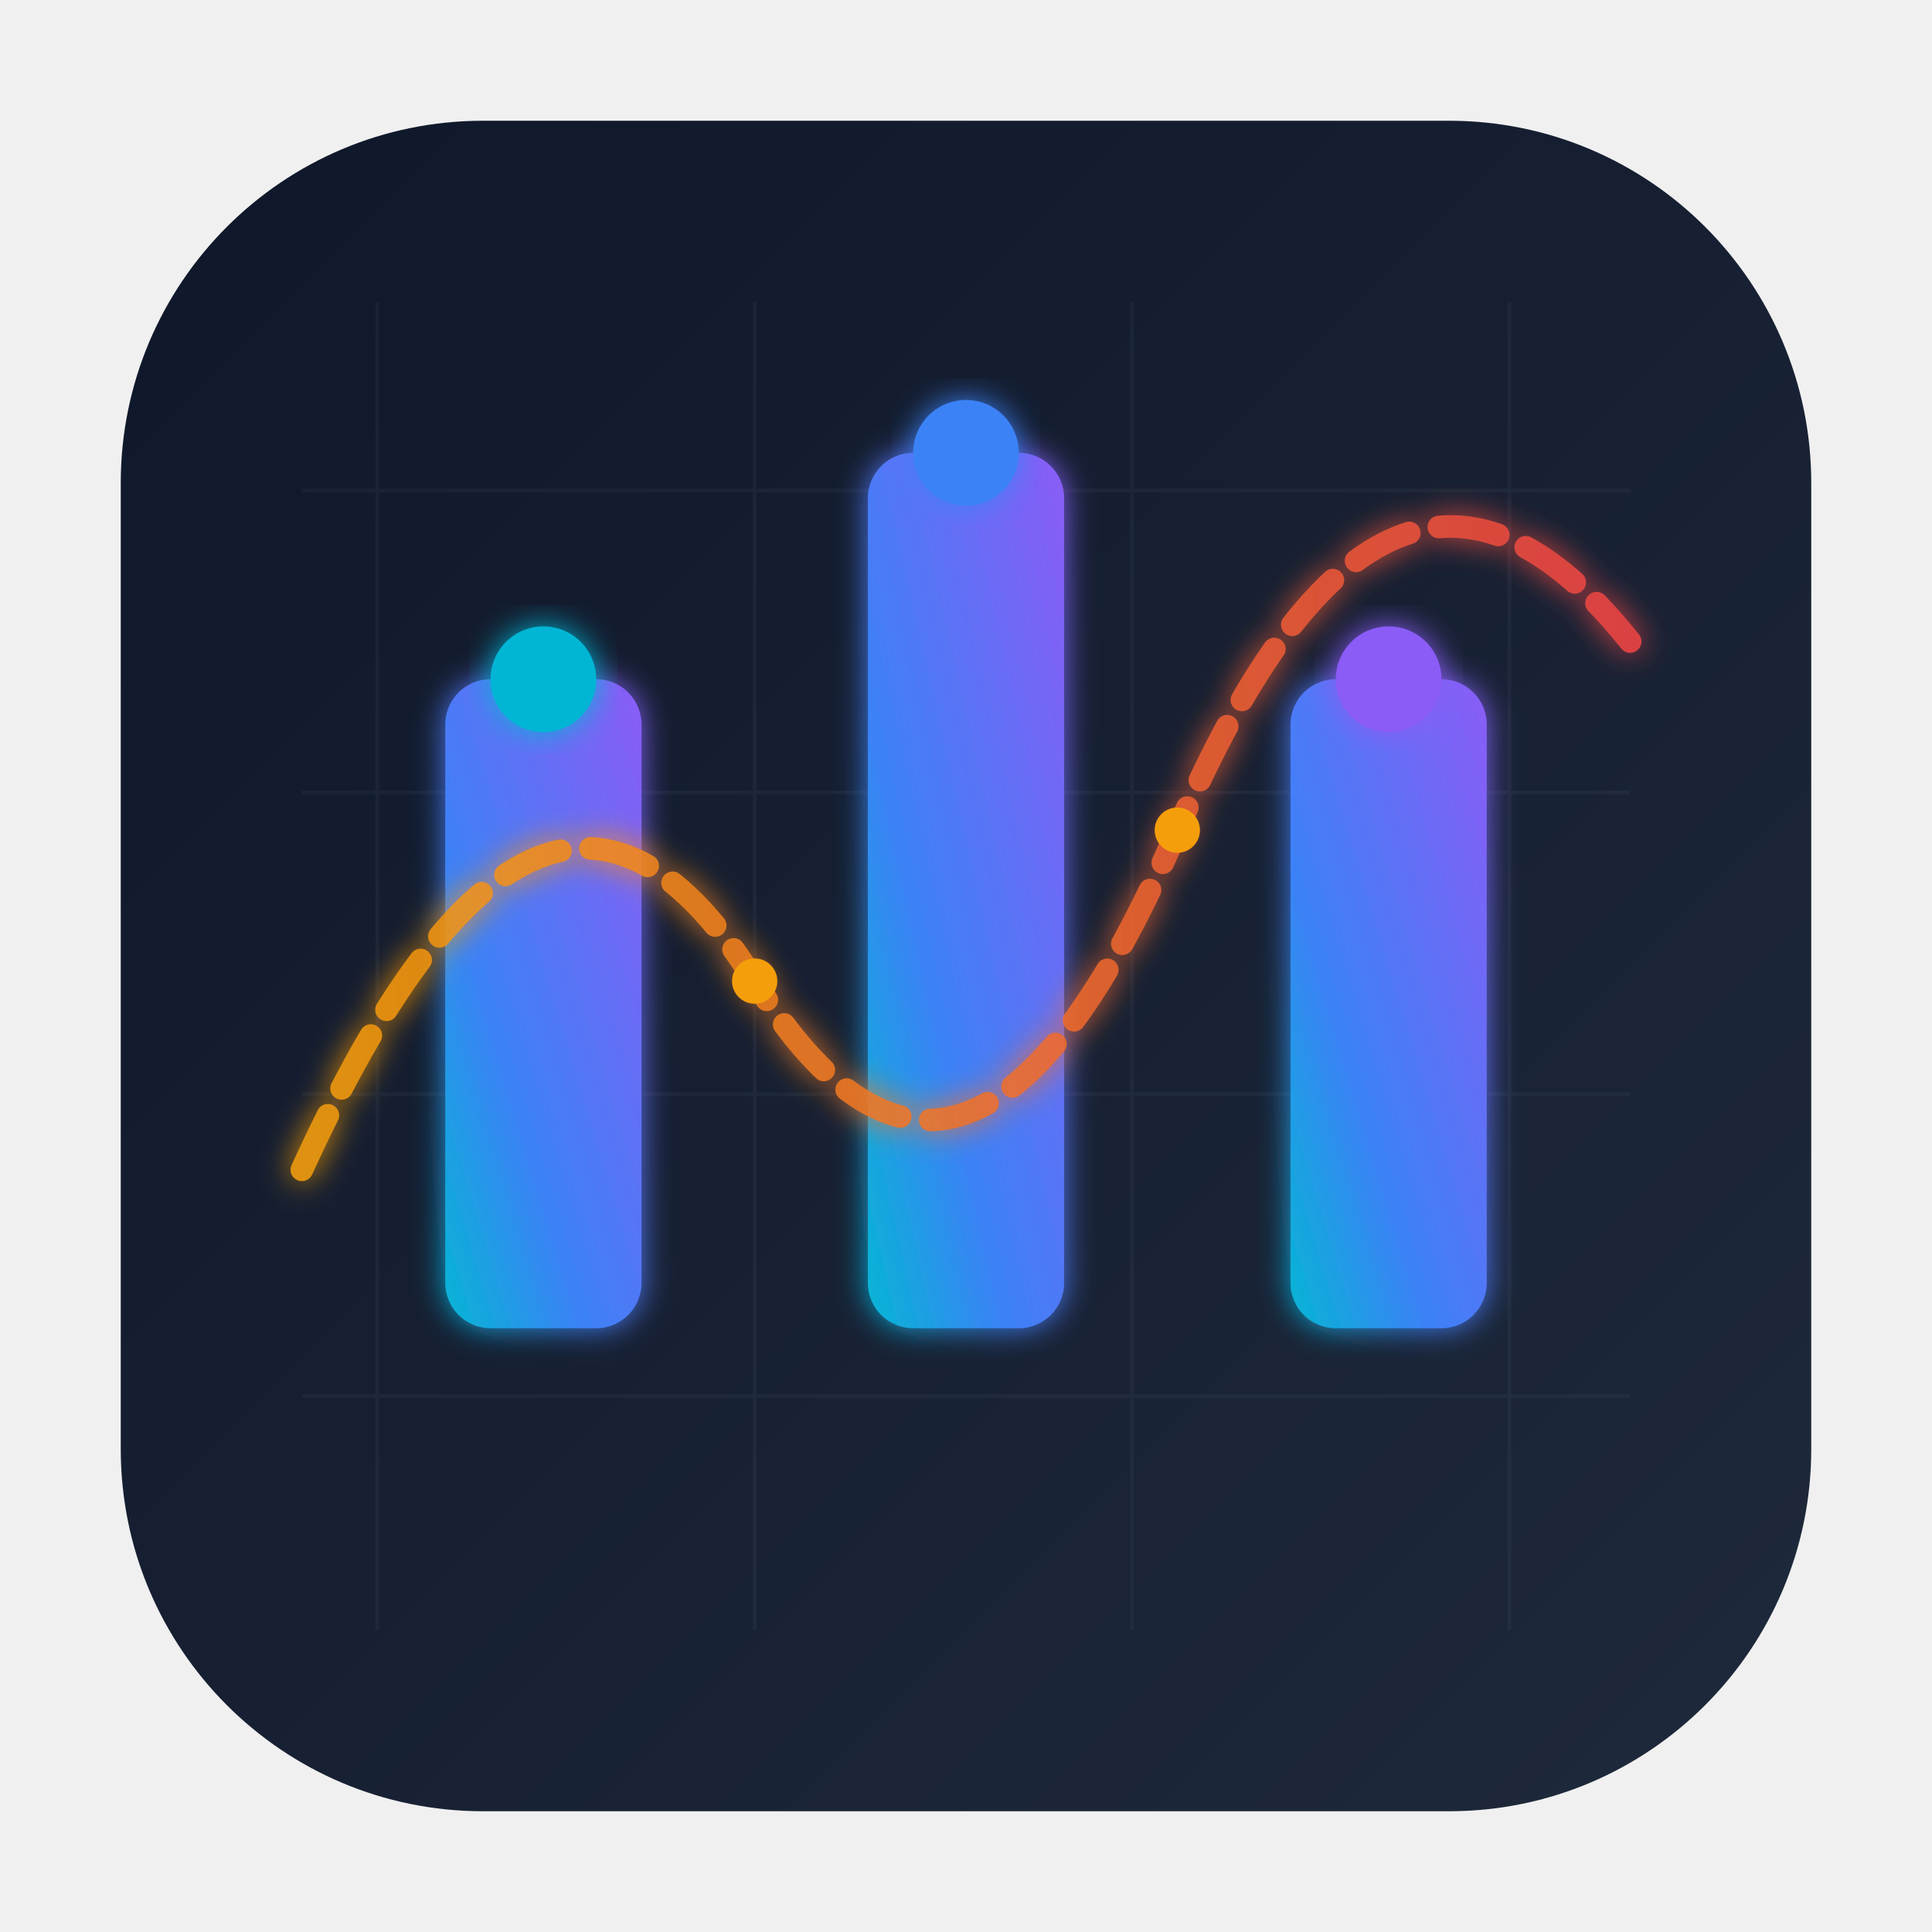
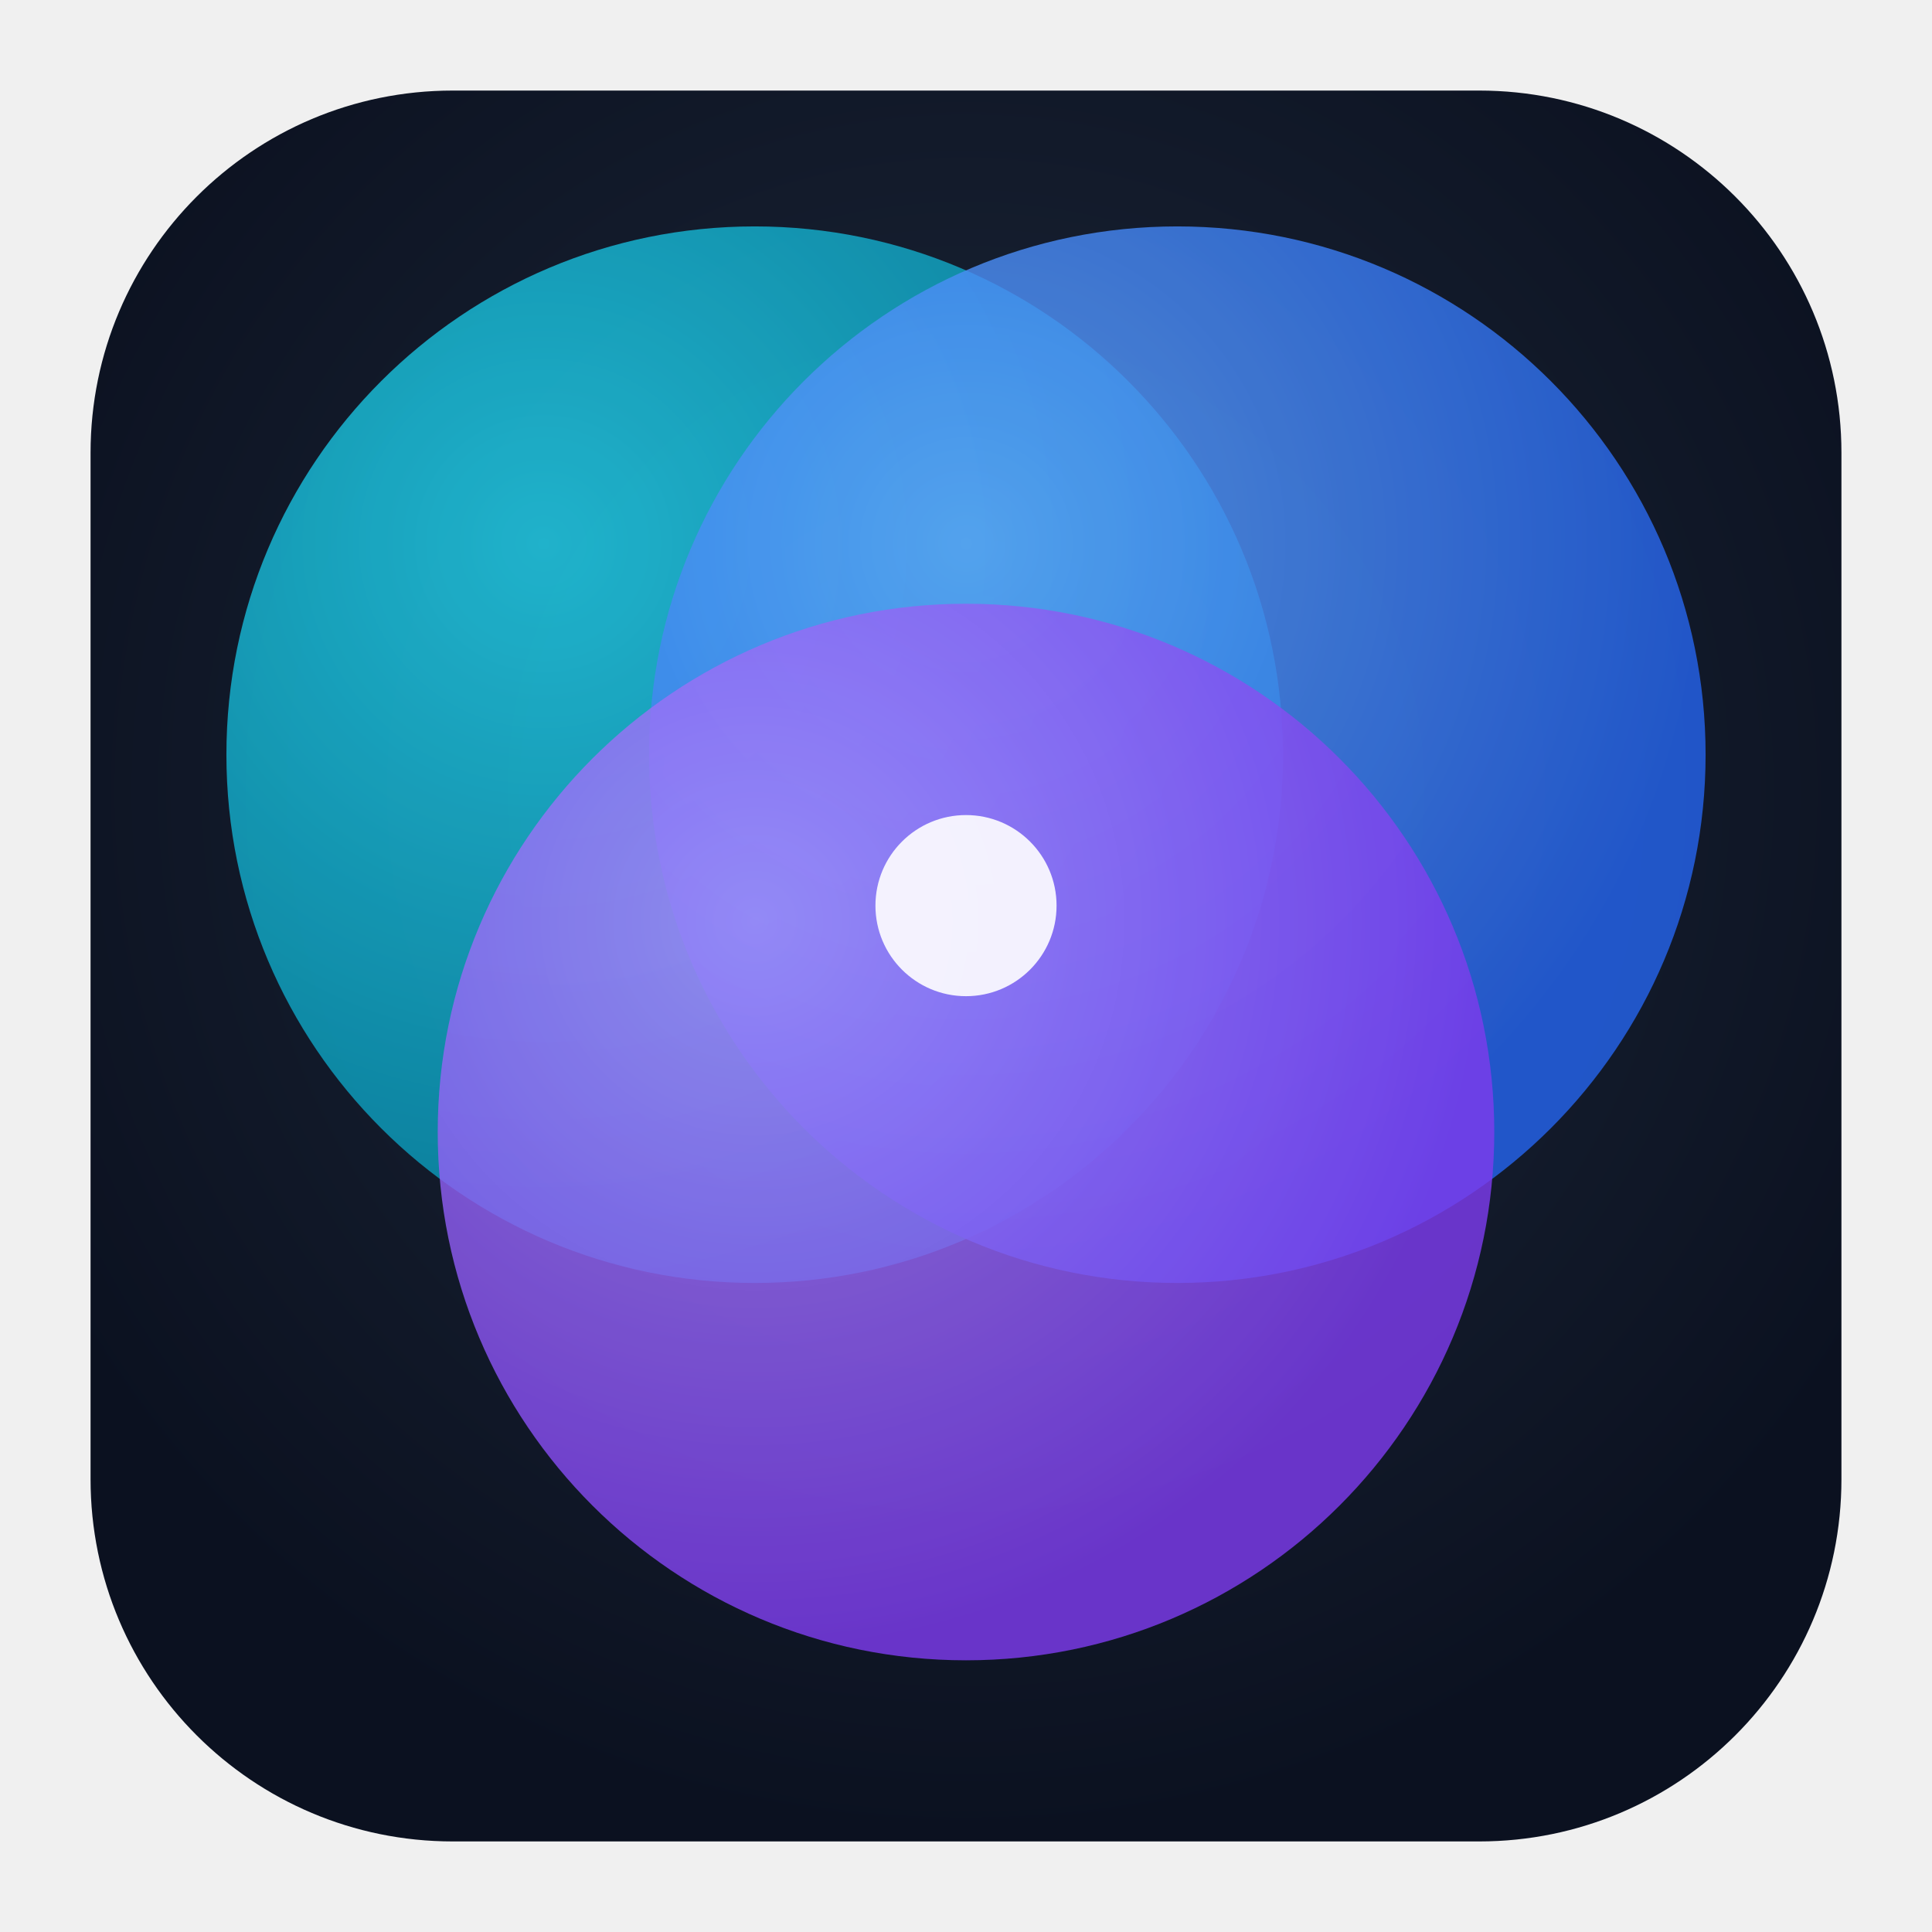
<svg xmlns="http://www.w3.org/2000/svg" viewBox="0 0 512 512" fill="none">
  <defs>
-     <linearGradient id="bgGrad" x1="0" y1="0" x2="1" y2="1">
-       <stop offset="0%" stop-color="#0F172A" />
-       <stop offset="100%" stop-color="#1E293B" />
-     </linearGradient>
-     <linearGradient id="iconGrad" x1="0" y1="1" x2="1" y2="0">
-       <stop offset="0%" stop-color="#06B6D4" />
-       <stop offset="35%" stop-color="#3B82F6" />
-       <stop offset="100%" stop-color="#8B5CF6" />
-     </linearGradient>
-     <linearGradient id="curveGrad" x1="0" y1="0.5" x2="1" y2="0.5">
-       <stop offset="0%" stop-color="#F59E0B" />
-       <stop offset="100%" stop-color="#EF4444" />
-     </linearGradient>
-     <filter id="glow" x="-20%" y="-20%" width="140%" height="140%">
-       <feGaussianBlur stdDeviation="4" result="blur" />
-       <feComposite in="SourceGraphic" in2="blur" operator="over" />
-     </filter>
+     <radialGradient id="bg" cx="0.5" cy="0.4" r="0.6">
+       <stop offset="0%" stop-color="#1E293B" />
+       <stop offset="100%" stop-color="#0B1120" />
+     </radialGradient>
+     <radialGradient id="cyanGlow" cx="0.3" cy="0.3" r="0.7">
+       <stop offset="0%" stop-color="#22D3EE" />
+       <stop offset="100%" stop-color="#0891B2" />
+     </radialGradient>
+     <radialGradient id="blueGlow" cx="0.3" cy="0.3" r="0.7">
+       <stop offset="0%" stop-color="#60A5FA" />
+       <stop offset="100%" stop-color="#2563EB" />
+     </radialGradient>
+     <radialGradient id="purpleGlow" cx="0.3" cy="0.3" r="0.7">
+       <stop offset="0%" stop-color="#A78BFA" />
+       <stop offset="100%" stop-color="#7C3AED" />
+     </radialGradient>
  </defs>
-   <rect x="32" y="32" width="448" height="448" rx="96" fill="url(#bgGrad)" />
-   <g opacity="0.06" stroke="#94A3B8" stroke-width="1">
-     <line x1="100" y1="80" x2="100" y2="432" />
-     <line x1="200" y1="80" x2="200" y2="432" />
-     <line x1="300" y1="80" x2="300" y2="432" />
-     <line x1="400" y1="80" x2="400" y2="432" />
-     <line x1="80" y1="130" x2="432" y2="130" />
-     <line x1="80" y1="210" x2="432" y2="210" />
-     <line x1="80" y1="290" x2="432" y2="290" />
-     <line x1="80" y1="370" x2="432" y2="370" />
-   </g>
-   <rect x="118" y="180" width="52" height="172" rx="12" fill="url(#iconGrad)" filter="url(#glow)" />
-   <rect x="230" y="120" width="52" height="232" rx="12" fill="url(#iconGrad)" filter="url(#glow)" />
-   <rect x="342" y="180" width="52" height="172" rx="12" fill="url(#iconGrad)" filter="url(#glow)" />
-   <circle cx="144" cy="180" r="14" fill="#06B6D4" filter="url(#glow)" />
-   <circle cx="256" cy="120" r="14" fill="#3B82F6" filter="url(#glow)" />
-   <circle cx="368" cy="180" r="14" fill="#8B5CF6" filter="url(#glow)" />
-   <path d="M80 310 Q144 170 200 260 Q256 350 312 220 Q368 90 432 170" stroke="url(#curveGrad)" stroke-width="6" fill="none" stroke-linecap="round" stroke-dasharray="16 8" opacity="0.9" filter="url(#glow)" />
-   <circle cx="200" cy="260" r="6" fill="#F59E0B" />
-   <circle cx="312" cy="220" r="6" fill="#F59E0B" />
+   <rect x="24" y="24" width="464" height="464" rx="96" fill="url(#bg)" />
+   <circle cx="200" cy="200" r="140" fill="url(#cyanGlow)" opacity="0.82" />
+   <circle cx="312" cy="200" r="140" fill="url(#blueGlow)" opacity="0.82" />
+   <circle cx="256" cy="300" r="140" fill="url(#purpleGlow)" opacity="0.82" />
+   <circle cx="256" cy="240" r="24" fill="white" opacity="0.9" />
</svg>
